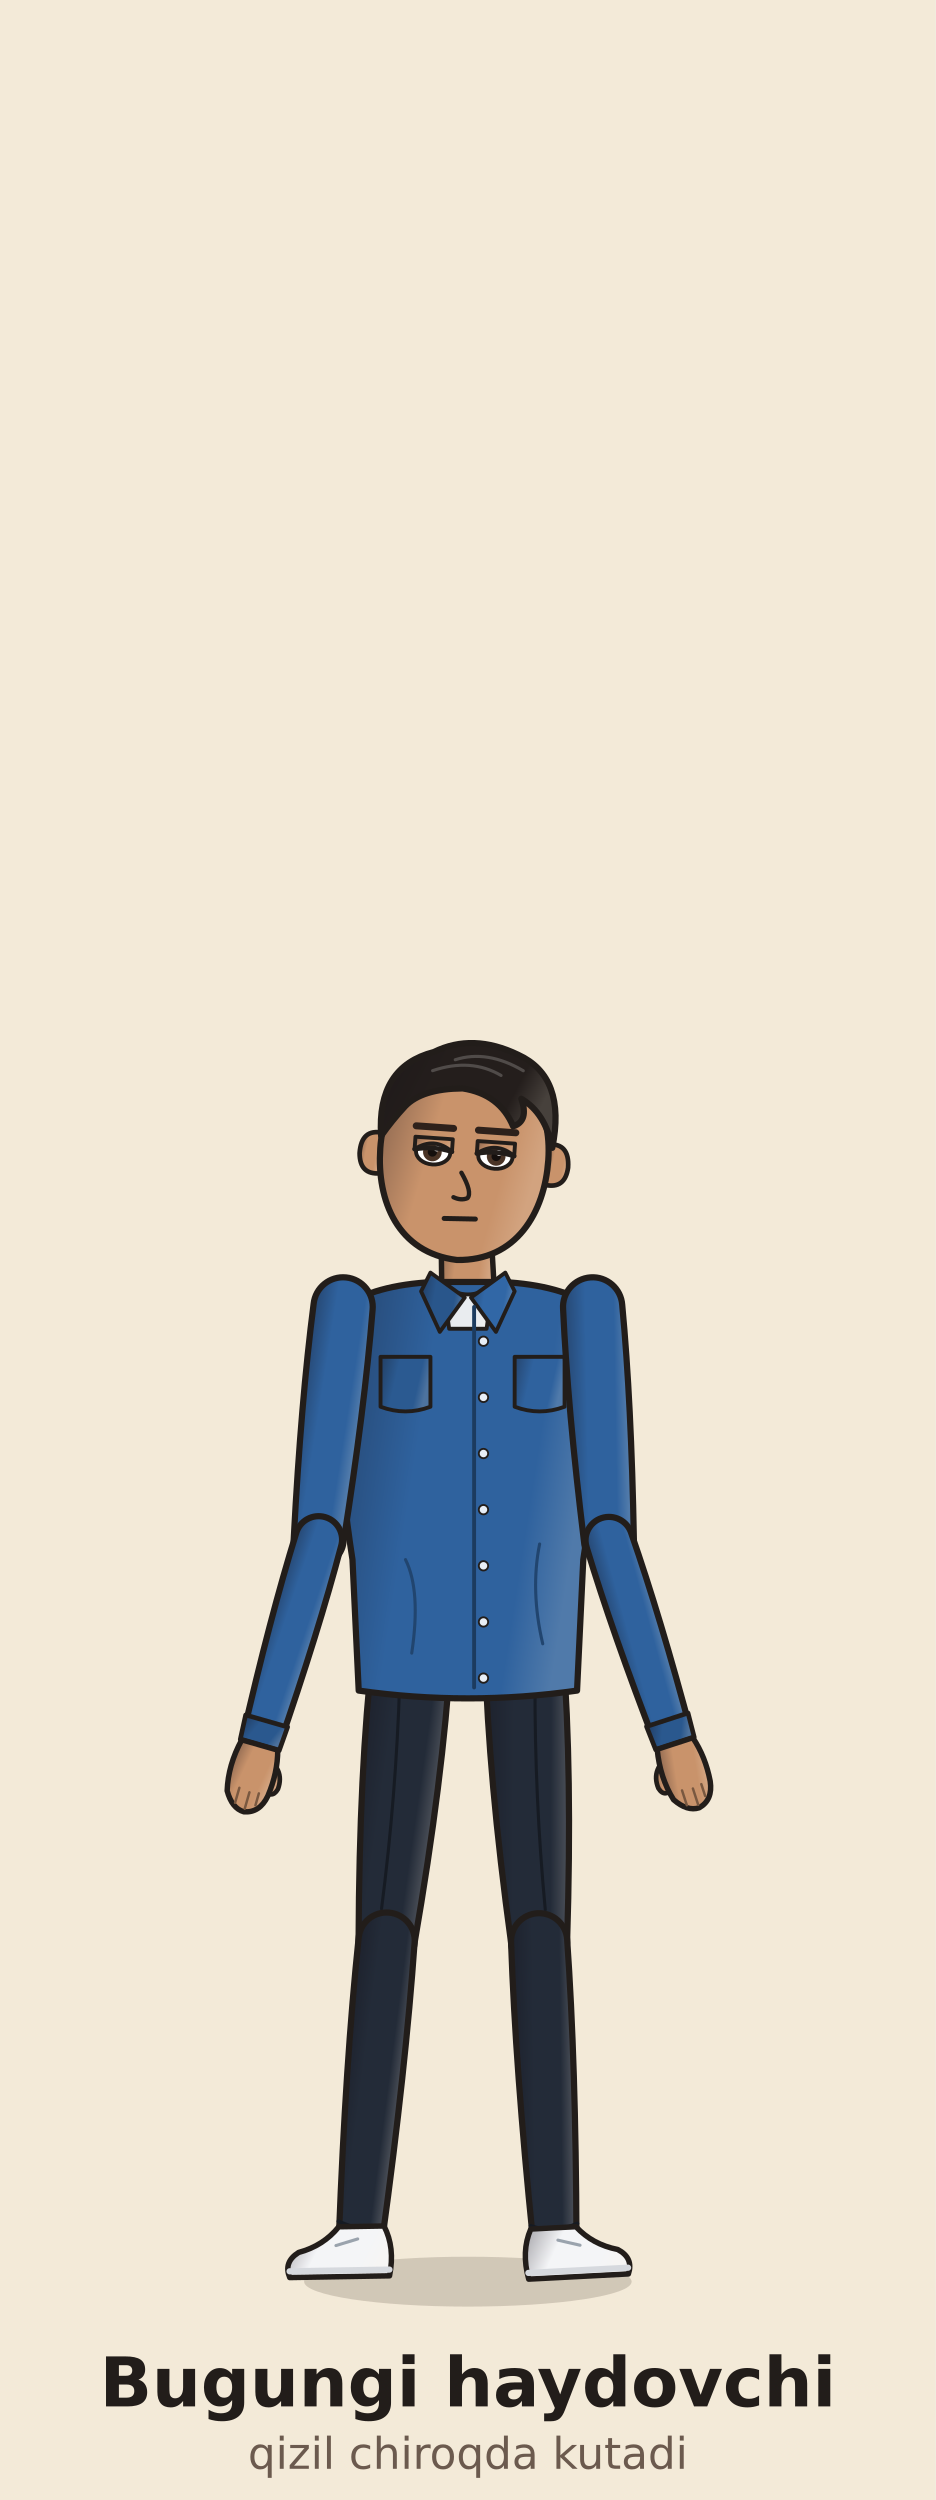
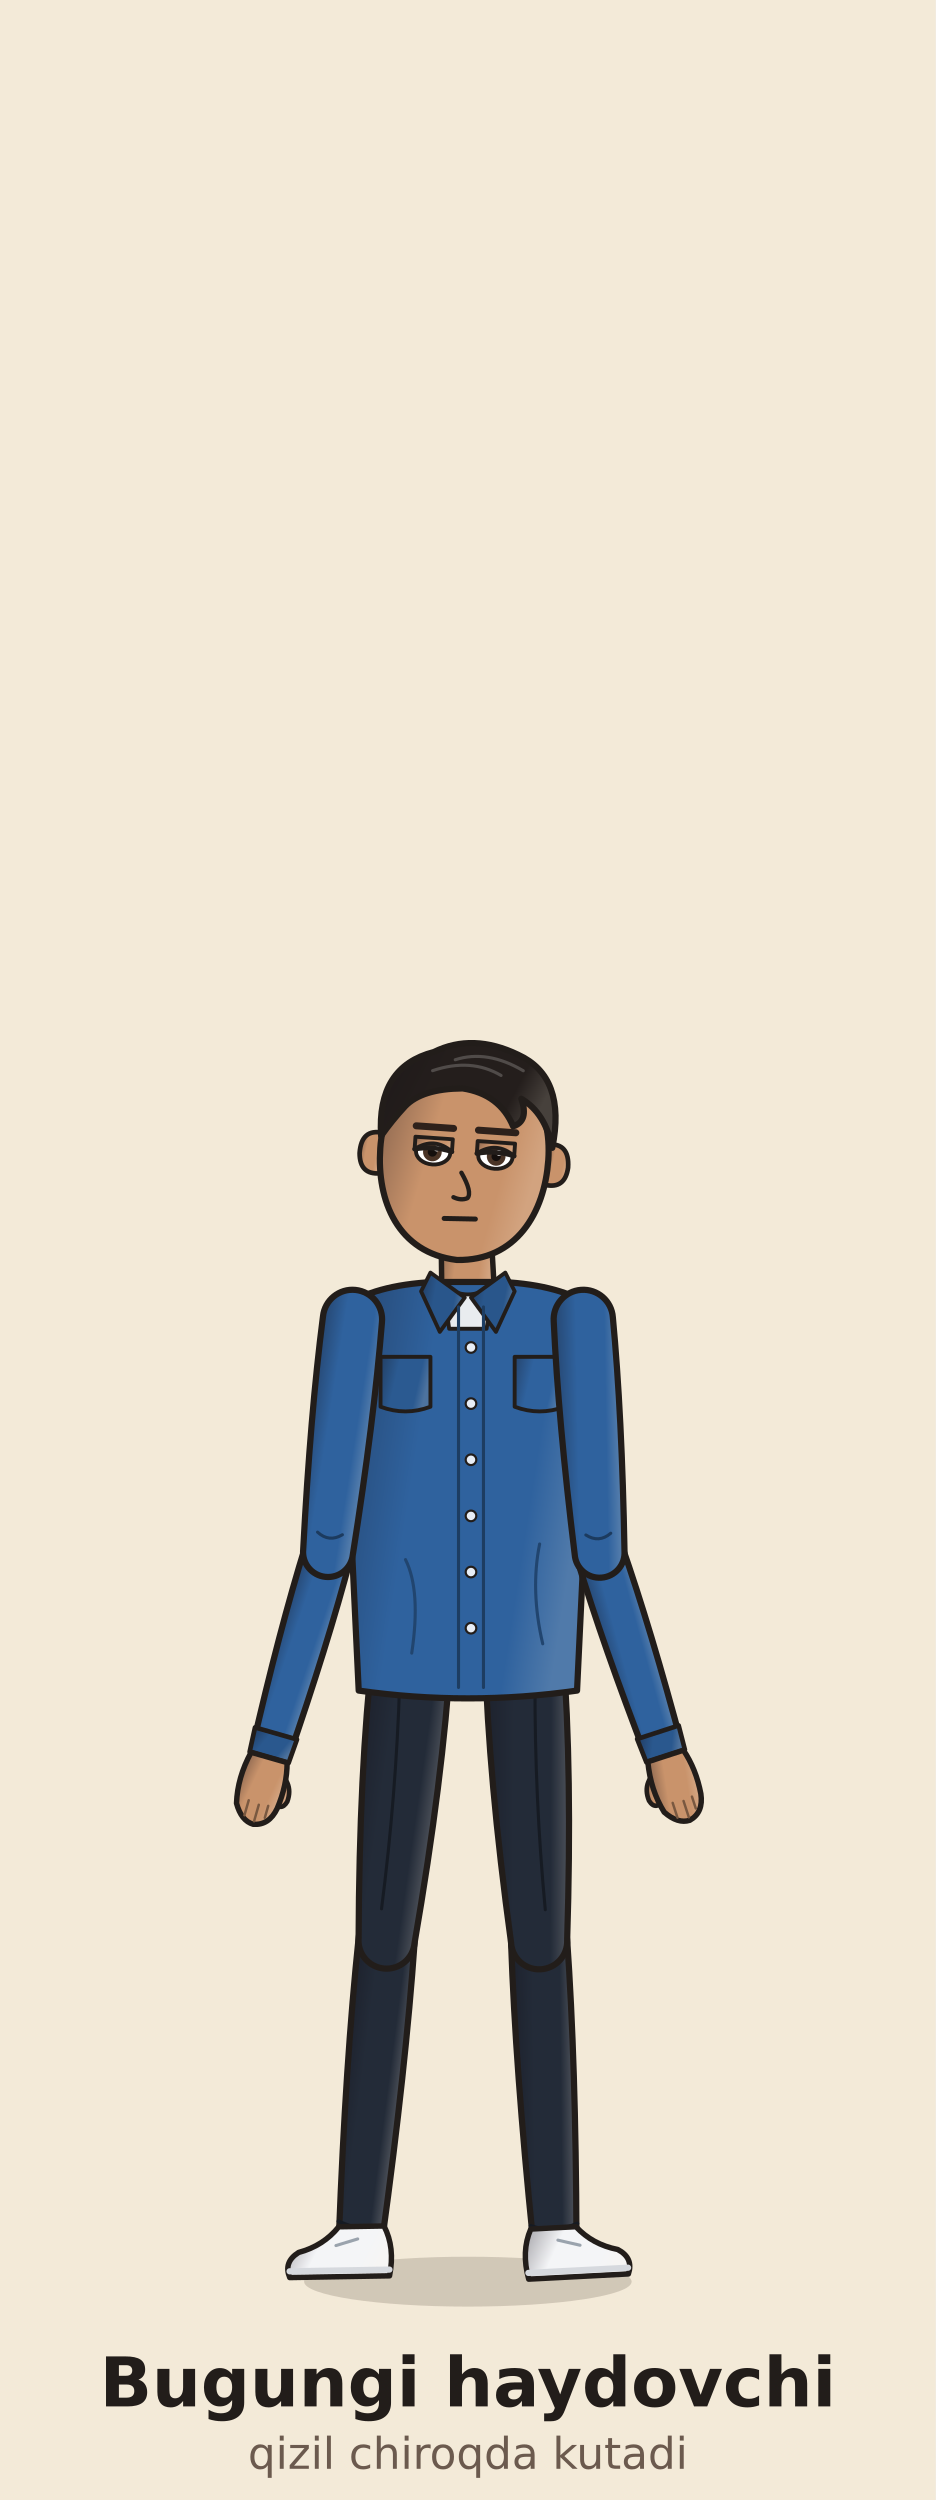
<svg xmlns="http://www.w3.org/2000/svg" viewBox="-300 -1060 600 1603" width="600" height="1603">
  <defs>
    <radialGradient id="soot" cx="0.5" cy="0.45" r="0.6">
      <stop offset="0" stop-color="#2b2523" stop-opacity="0.95" />
      <stop offset="0.7" stop-color="#4a423f" stop-opacity="0.7" />
      <stop offset="1" stop-color="#4a423f" stop-opacity="0" />
    </radialGradient>
    <linearGradient id="gh_151f33" x1="0" y1="0" x2="1" y2="0.25">
      <stop offset="0" stop-color="#141929" />
      <stop offset="0.38" stop-color="#151f33" />
      <stop offset="0.82" stop-color="#151f33" />
      <stop offset="1" stop-color="#3a4150" />
    </linearGradient>
    <linearGradient id="gh_18181b" x1="0" y1="0" x2="1" y2="0.25">
      <stop offset="0" stop-color="#16151a" />
      <stop offset="0.38" stop-color="#18181b" />
      <stop offset="0.82" stop-color="#18181b" />
      <stop offset="1" stop-color="#3d3c3b" />
    </linearGradient>
    <linearGradient id="gh_e8be9c" x1="0" y1="0" x2="1" y2="0.25">
      <stop offset="0" stop-color="#9a7e6b" />
      <stop offset="0.38" stop-color="#e8be9c" />
      <stop offset="0.82" stop-color="#e8be9c" />
      <stop offset="1" stop-color="#ecc7a8" />
    </linearGradient>
    <linearGradient id="gh_6e2a2a" x1="0" y1="0" x2="1" y2="0.25">
      <stop offset="0" stop-color="#4c2023" />
      <stop offset="0.38" stop-color="#6e2a2a" />
      <stop offset="0.82" stop-color="#6e2a2a" />
      <stop offset="1" stop-color="#854b48" />
    </linearGradient>
    <linearGradient id="gh_3b2a1f" x1="0" y1="0" x2="1" y2="0.25">
      <stop offset="0" stop-color="#2c201c" />
      <stop offset="0.38" stop-color="#3b2a1f" />
      <stop offset="0.82" stop-color="#3b2a1f" />
      <stop offset="1" stop-color="#5a4b3f" />
    </linearGradient>
    <linearGradient id="gh_162033" x1="0" y1="0" x2="1" y2="0.25">
      <stop offset="0" stop-color="#151a29" />
      <stop offset="0.38" stop-color="#162033" />
      <stop offset="0.82" stop-color="#162033" />
      <stop offset="1" stop-color="#3b4250" />
    </linearGradient>
    <linearGradient id="gh_121a29" x1="0" y1="0" x2="1" y2="0.25">
      <stop offset="0" stop-color="#121623" />
      <stop offset="0.38" stop-color="#121a29" />
      <stop offset="0.82" stop-color="#121a29" />
      <stop offset="1" stop-color="#383d47" />
    </linearGradient>
    <linearGradient id="gh_d8dee9" x1="0" y1="0" x2="1" y2="0.25">
      <stop offset="0" stop-color="#90929d" />
      <stop offset="0.38" stop-color="#d8dee9" />
      <stop offset="0.82" stop-color="#d8dee9" />
      <stop offset="1" stop-color="#dee2e9" />
    </linearGradient>
    <linearGradient id="gh_1b2840" x1="0" y1="0" x2="1" y2="0.25">
      <stop offset="0" stop-color="#181f31" />
      <stop offset="0.38" stop-color="#1b2840" />
      <stop offset="0.82" stop-color="#1b2840" />
      <stop offset="1" stop-color="#3f495b" />
    </linearGradient>
    <linearGradient id="gh_141e31" x1="0" y1="0" x2="1" y2="0.25">
      <stop offset="0" stop-color="#131928" />
      <stop offset="0.38" stop-color="#141e31" />
      <stop offset="0.82" stop-color="#141e31" />
      <stop offset="1" stop-color="#3a414e" />
    </linearGradient>
    <linearGradient id="gh_dce2ec" x1="0" y1="0" x2="1" y2="0.25">
      <stop offset="0" stop-color="#92959e" />
      <stop offset="0.38" stop-color="#dce2ec" />
      <stop offset="0.82" stop-color="#dce2ec" />
      <stop offset="1" stop-color="#e2e5eb" />
    </linearGradient>
    <linearGradient id="gh_18243a" x1="0" y1="0" x2="1" y2="0.25">
      <stop offset="0" stop-color="#161d2e" />
      <stop offset="0.38" stop-color="#18243a" />
      <stop offset="0.82" stop-color="#18243a" />
      <stop offset="1" stop-color="#3d4656" />
    </linearGradient>
    <linearGradient id="gh_1a1a1d" x1="0" y1="0" x2="1" y2="0.25">
      <stop offset="0" stop-color="#18161b" />
      <stop offset="0.38" stop-color="#1a1a1d" />
      <stop offset="0.82" stop-color="#1a1a1d" />
      <stop offset="1" stop-color="#3f3d3d" />
    </linearGradient>
    <linearGradient id="gh_c99a3e" x1="0" y1="0" x2="1" y2="0.25">
      <stop offset="0" stop-color="#876730" />
      <stop offset="0.38" stop-color="#c99a3e" />
      <stop offset="0.82" stop-color="#c99a3e" />
      <stop offset="1" stop-color="#d2a959" />
    </linearGradient>
    <linearGradient id="gh_1f1f23" x1="0" y1="0" x2="1" y2="0.25">
      <stop offset="0" stop-color="#1a191f" />
      <stop offset="0.38" stop-color="#1f1f23" />
      <stop offset="0.82" stop-color="#1f1f23" />
      <stop offset="1" stop-color="#434142" />
    </linearGradient>
    <linearGradient id="gh_1e212d" x1="0" y1="0" x2="1" y2="0.25">
      <stop offset="0" stop-color="#1a1b25" />
      <stop offset="0.38" stop-color="#1e212d" />
      <stop offset="0.82" stop-color="#1e212d" />
      <stop offset="1" stop-color="#42434b" />
    </linearGradient>
    <linearGradient id="gh_4a423f" x1="0" y1="0" x2="1" y2="0.25">
      <stop offset="0" stop-color="#363030" />
      <stop offset="0.38" stop-color="#4a423f" />
      <stop offset="0.82" stop-color="#4a423f" />
      <stop offset="1" stop-color="#675f5a" />
    </linearGradient>
    <linearGradient id="gh_3a3230" x1="0" y1="0" x2="1" y2="0.25">
      <stop offset="0" stop-color="#2c2528" />
      <stop offset="0.38" stop-color="#3a3230" />
      <stop offset="0.82" stop-color="#3a3230" />
      <stop offset="1" stop-color="#5a514d" />
    </linearGradient>
    <linearGradient id="gh_1d1715" x1="0" y1="0" x2="1" y2="0.25">
      <stop offset="0" stop-color="#191516" />
      <stop offset="0.38" stop-color="#1d1715" />
      <stop offset="0.82" stop-color="#1d1715" />
      <stop offset="1" stop-color="#413b36" />
    </linearGradient>
    <linearGradient id="gh_20222b" x1="0" y1="0" x2="1" y2="0.25">
      <stop offset="0" stop-color="#1b1b24" />
      <stop offset="0.38" stop-color="#20222b" />
      <stop offset="0.82" stop-color="#20222b" />
      <stop offset="1" stop-color="#444449" />
    </linearGradient>
    <linearGradient id="gh_1a1b22" x1="0" y1="0" x2="1" y2="0.25">
      <stop offset="0" stop-color="#18161e" />
      <stop offset="0.38" stop-color="#1a1b22" />
      <stop offset="0.82" stop-color="#1a1b22" />
      <stop offset="1" stop-color="#3f3e41" />
    </linearGradient>
    <linearGradient id="gh_a9a8a6" x1="0" y1="0" x2="1" y2="0.25">
      <stop offset="0" stop-color="#727072" />
      <stop offset="0.38" stop-color="#a9a8a6" />
      <stop offset="0.82" stop-color="#a9a8a6" />
      <stop offset="1" stop-color="#b7b4b0" />
    </linearGradient>
    <linearGradient id="gh_222733" x1="0" y1="0" x2="1" y2="0.25">
      <stop offset="0" stop-color="#1c1e29" />
      <stop offset="0.38" stop-color="#222733" />
      <stop offset="0.82" stop-color="#222733" />
      <stop offset="1" stop-color="#454850" />
    </linearGradient>
    <linearGradient id="gh_8f8d88" x1="0" y1="0" x2="1" y2="0.25">
      <stop offset="0" stop-color="#625f5f" />
      <stop offset="0.38" stop-color="#8f8d88" />
      <stop offset="0.82" stop-color="#8f8d88" />
      <stop offset="1" stop-color="#a19e97" />
    </linearGradient>
    <linearGradient id="gh_1f232e" x1="0" y1="0" x2="1" y2="0.25">
      <stop offset="0" stop-color="#1a1c26" />
      <stop offset="0.38" stop-color="#1f232e" />
      <stop offset="0.82" stop-color="#1f232e" />
      <stop offset="1" stop-color="#43454b" />
    </linearGradient>
    <linearGradient id="gh_2b221e" x1="0" y1="0" x2="1" y2="0.25">
      <stop offset="0" stop-color="#221b1c" />
      <stop offset="0.38" stop-color="#2b221e" />
      <stop offset="0.82" stop-color="#2b221e" />
      <stop offset="1" stop-color="#4d443e" />
    </linearGradient>
    <linearGradient id="gh_1d1918" x1="0" y1="0" x2="1" y2="0.25">
      <stop offset="0" stop-color="#191518" />
      <stop offset="0.38" stop-color="#1d1918" />
      <stop offset="0.82" stop-color="#1d1918" />
      <stop offset="1" stop-color="#413c39" />
    </linearGradient>
    <linearGradient id="gh_f0c9a8" x1="0" y1="0" x2="1" y2="0.25">
      <stop offset="0" stop-color="#9f8573" />
      <stop offset="0.38" stop-color="#f0c9a8" />
      <stop offset="0.82" stop-color="#f0c9a8" />
      <stop offset="1" stop-color="#f2d0b2" />
    </linearGradient>
    <linearGradient id="gh_6b4a32" x1="0" y1="0" x2="1" y2="0.25">
      <stop offset="0" stop-color="#4b3429" />
      <stop offset="0.38" stop-color="#6b4a32" />
      <stop offset="0.82" stop-color="#6b4a32" />
      <stop offset="1" stop-color="#83664f" />
    </linearGradient>
    <linearGradient id="gh_241f1e" x1="0" y1="0" x2="1" y2="0.25">
      <stop offset="0" stop-color="#1e191c" />
      <stop offset="0.38" stop-color="#241f1e" />
      <stop offset="0.82" stop-color="#241f1e" />
      <stop offset="1" stop-color="#47413e" />
    </linearGradient>
    <linearGradient id="gh_3d3533" x1="0" y1="0" x2="1" y2="0.25">
      <stop offset="0" stop-color="#2e2729" />
      <stop offset="0.38" stop-color="#3d3533" />
      <stop offset="0.82" stop-color="#3d3533" />
      <stop offset="1" stop-color="#5c5450" />
    </linearGradient>
    <linearGradient id="gh_1f1a1a" x1="0" y1="0" x2="1" y2="0.25">
      <stop offset="0" stop-color="#1a161a" />
      <stop offset="0.38" stop-color="#1f1a1a" />
      <stop offset="0.82" stop-color="#1f1a1a" />
      <stop offset="1" stop-color="#433d3b" />
    </linearGradient>
    <linearGradient id="gh_3b2d26" x1="0" y1="0" x2="1" y2="0.25">
      <stop offset="0" stop-color="#2c2221" />
      <stop offset="0.38" stop-color="#3b2d26" />
      <stop offset="0.82" stop-color="#3b2d26" />
      <stop offset="1" stop-color="#5a4d45" />
    </linearGradient>
    <linearGradient id="gh_f5f5f2" x1="0" y1="0" x2="1" y2="0.25">
      <stop offset="0" stop-color="#a2a1a2" />
      <stop offset="0.38" stop-color="#f5f5f2" />
      <stop offset="0.82" stop-color="#f5f5f2" />
      <stop offset="1" stop-color="#f7f5f0" />
    </linearGradient>
    <linearGradient id="gh_362923" x1="0" y1="0" x2="1" y2="0.25">
      <stop offset="0" stop-color="#29201f" />
      <stop offset="0.38" stop-color="#362923" />
      <stop offset="0.82" stop-color="#362923" />
      <stop offset="1" stop-color="#564a42" />
    </linearGradient>
    <linearGradient id="gh_5a4436" x1="0" y1="0" x2="1" y2="0.25">
      <stop offset="0" stop-color="#40312b" />
      <stop offset="0.38" stop-color="#5a4436" />
      <stop offset="0.82" stop-color="#5a4436" />
      <stop offset="1" stop-color="#746052" />
    </linearGradient>
    <linearGradient id="gh_1f1b1a" x1="0" y1="0" x2="1" y2="0.25">
      <stop offset="0" stop-color="#1a161a" />
      <stop offset="0.38" stop-color="#1f1b1a" />
      <stop offset="0.82" stop-color="#1f1b1a" />
      <stop offset="1" stop-color="#433e3b" />
    </linearGradient>
    <linearGradient id="gh_2f241e" x1="0" y1="0" x2="1" y2="0.25">
      <stop offset="0" stop-color="#251d1c" />
      <stop offset="0.38" stop-color="#2f241e" />
      <stop offset="0.82" stop-color="#2f241e" />
      <stop offset="1" stop-color="#50463e" />
    </linearGradient>
    <linearGradient id="gh_41322a" x1="0" y1="0" x2="1" y2="0.25">
      <stop offset="0" stop-color="#302523" />
      <stop offset="0.38" stop-color="#41322a" />
      <stop offset="0.82" stop-color="#41322a" />
      <stop offset="1" stop-color="#5f5148" />
    </linearGradient>
    <linearGradient id="gh_cfa042" x1="0" y1="0" x2="1" y2="0.25">
      <stop offset="0" stop-color="#8a6b33" />
      <stop offset="0.38" stop-color="#cfa042" />
      <stop offset="0.82" stop-color="#cfa042" />
      <stop offset="1" stop-color="#d7ae5c" />
    </linearGradient>
    <linearGradient id="gh_2e2c2a" x1="0" y1="0" x2="1" y2="0.25">
      <stop offset="0" stop-color="#242223" />
      <stop offset="0.38" stop-color="#2e2c2a" />
      <stop offset="0.82" stop-color="#2e2c2a" />
      <stop offset="1" stop-color="#4f4c48" />
    </linearGradient>
    <linearGradient id="gh_473222" x1="0" y1="0" x2="1" y2="0.25">
      <stop offset="0" stop-color="#34251e" />
      <stop offset="0.38" stop-color="#473222" />
      <stop offset="0.82" stop-color="#473222" />
      <stop offset="1" stop-color="#645141" />
    </linearGradient>
    <linearGradient id="gh_d9a582" x1="0" y1="0" x2="1" y2="0.25">
      <stop offset="0" stop-color="#906e5c" />
      <stop offset="0.38" stop-color="#d9a582" />
      <stop offset="0.82" stop-color="#d9a582" />
      <stop offset="1" stop-color="#dfb292" />
    </linearGradient>
    <linearGradient id="gh_c96e5b" x1="0" y1="0" x2="1" y2="0.25">
      <stop offset="0" stop-color="#874b43" />
      <stop offset="0.38" stop-color="#c96e5b" />
      <stop offset="0.82" stop-color="#c96e5b" />
      <stop offset="1" stop-color="#d28471" />
    </linearGradient>
    <linearGradient id="gh_6b3f2a" x1="0" y1="0" x2="1" y2="0.25">
      <stop offset="0" stop-color="#4b2d23" />
      <stop offset="0.38" stop-color="#6b3f2a" />
      <stop offset="0.82" stop-color="#6b3f2a" />
      <stop offset="1" stop-color="#835c48" />
    </linearGradient>
    <linearGradient id="gh_5c4433" x1="0" y1="0" x2="1" y2="0.25">
      <stop offset="0" stop-color="#413129" />
      <stop offset="0.38" stop-color="#5c4433" />
      <stop offset="0.82" stop-color="#5c4433" />
      <stop offset="1" stop-color="#766050" />
    </linearGradient>
    <linearGradient id="gh_4e3a2b" x1="0" y1="0" x2="1" y2="0.25">
      <stop offset="0" stop-color="#382b24" />
      <stop offset="0.38" stop-color="#4e3a2b" />
      <stop offset="0.82" stop-color="#4e3a2b" />
      <stop offset="1" stop-color="#6a5849" />
    </linearGradient>
    <linearGradient id="gh_4f6137" x1="0" y1="0" x2="1" y2="0.25">
      <stop offset="0" stop-color="#39432c" />
      <stop offset="0.38" stop-color="#4f6137" />
      <stop offset="0.82" stop-color="#4f6137" />
      <stop offset="1" stop-color="#6b7953" />
    </linearGradient>
    <linearGradient id="gh_43522f" x1="0" y1="0" x2="1" y2="0.25">
      <stop offset="0" stop-color="#313a27" />
      <stop offset="0.38" stop-color="#43522f" />
      <stop offset="0.82" stop-color="#43522f" />
      <stop offset="1" stop-color="#616c4c" />
    </linearGradient>
    <linearGradient id="gh_6b5a3e" x1="0" y1="0" x2="1" y2="0.25">
      <stop offset="0" stop-color="#4b3f30" />
      <stop offset="0.38" stop-color="#6b5a3e" />
      <stop offset="0.82" stop-color="#6b5a3e" />
      <stop offset="1" stop-color="#837359" />
    </linearGradient>
    <linearGradient id="gh_465530" x1="0" y1="0" x2="1" y2="0.25">
      <stop offset="0" stop-color="#333b28" />
      <stop offset="0.38" stop-color="#465530" />
      <stop offset="0.82" stop-color="#465530" />
      <stop offset="1" stop-color="#646f4d" />
    </linearGradient>
    <linearGradient id="gh_4b5c34" x1="0" y1="0" x2="1" y2="0.25">
      <stop offset="0" stop-color="#364029" />
      <stop offset="0.38" stop-color="#4b5c34" />
      <stop offset="0.82" stop-color="#4b5c34" />
      <stop offset="1" stop-color="#687550" />
    </linearGradient>
    <linearGradient id="gh_7a5c43" x1="0" y1="0" x2="1" y2="0.25">
      <stop offset="0" stop-color="#544033" />
      <stop offset="0.38" stop-color="#7a5c43" />
      <stop offset="0.82" stop-color="#7a5c43" />
      <stop offset="1" stop-color="#8f755d" />
    </linearGradient>
    <linearGradient id="gh_a84e6b" x1="0" y1="0" x2="1" y2="0.25">
      <stop offset="0" stop-color="#71374d" />
      <stop offset="0.38" stop-color="#a84e6b" />
      <stop offset="0.82" stop-color="#a84e6b" />
      <stop offset="1" stop-color="#b6697f" />
    </linearGradient>
    <linearGradient id="gh_2a2026" x1="0" y1="0" x2="1" y2="0.25">
      <stop offset="0" stop-color="#211a21" />
      <stop offset="0.38" stop-color="#2a2026" />
      <stop offset="0.82" stop-color="#2a2026" />
      <stop offset="1" stop-color="#4c4245" />
    </linearGradient>
    <linearGradient id="gh_dec078" x1="0" y1="0" x2="1" y2="0.25">
      <stop offset="0" stop-color="#947f55" />
      <stop offset="0.38" stop-color="#dec078" />
      <stop offset="0.82" stop-color="#dec078" />
      <stop offset="1" stop-color="#e3c98a" />
    </linearGradient>
    <linearGradient id="gh_e8d49c" x1="0" y1="0" x2="1" y2="0.25">
      <stop offset="0" stop-color="#9a8c6b" />
      <stop offset="0.38" stop-color="#e8d49c" />
      <stop offset="0.82" stop-color="#e8d49c" />
      <stop offset="1" stop-color="#ecd9a8" />
    </linearGradient>
    <linearGradient id="gh_b85c74" x1="0" y1="0" x2="1" y2="0.25">
      <stop offset="0" stop-color="#7b4053" />
      <stop offset="0.38" stop-color="#b85c74" />
      <stop offset="0.82" stop-color="#b85c74" />
      <stop offset="1" stop-color="#c37586" />
    </linearGradient>
    <linearGradient id="gh_f5d5be" x1="0" y1="0" x2="1" y2="0.25">
      <stop offset="0" stop-color="#a28c81" />
      <stop offset="0.38" stop-color="#f5d5be" />
      <stop offset="0.82" stop-color="#f5d5be" />
      <stop offset="1" stop-color="#f7dac4" />
    </linearGradient>
    <linearGradient id="gh_a8d8ea" x1="0" y1="0" x2="1" y2="0.25">
      <stop offset="0" stop-color="#718f9d" />
      <stop offset="0.38" stop-color="#a8d8ea" />
      <stop offset="0.82" stop-color="#a8d8ea" />
      <stop offset="1" stop-color="#b6dde9" />
    </linearGradient>
    <linearGradient id="gh_6e2c42" x1="0" y1="0" x2="1" y2="0.25">
      <stop offset="0" stop-color="#4c2233" />
      <stop offset="0.38" stop-color="#6e2c42" />
      <stop offset="0.82" stop-color="#6e2c42" />
      <stop offset="1" stop-color="#854c5c" />
    </linearGradient>
    <linearGradient id="gh_f6efe6" x1="0" y1="0" x2="1" y2="0.25">
      <stop offset="0" stop-color="#a39d9b" />
      <stop offset="0.38" stop-color="#f6efe6" />
      <stop offset="0.82" stop-color="#f6efe6" />
      <stop offset="1" stop-color="#f7f0e6" />
    </linearGradient>
    <linearGradient id="gh_863e56" x1="0" y1="0" x2="1" y2="0.25">
      <stop offset="0" stop-color="#5b2d3f" />
      <stop offset="0.38" stop-color="#863e56" />
      <stop offset="0.82" stop-color="#863e56" />
      <stop offset="1" stop-color="#995b6d" />
    </linearGradient>
    <linearGradient id="gh_232b38" x1="0" y1="0" x2="1" y2="0.25">
      <stop offset="0" stop-color="#1d212c" />
      <stop offset="0.38" stop-color="#232b38" />
      <stop offset="0.82" stop-color="#232b38" />
      <stop offset="1" stop-color="#464b54" />
    </linearGradient>
    <linearGradient id="gh_f4f5f7" x1="0" y1="0" x2="1" y2="0.25">
      <stop offset="0" stop-color="#a2a1a6" />
      <stop offset="0.38" stop-color="#f4f5f7" />
      <stop offset="0.82" stop-color="#f4f5f7" />
      <stop offset="1" stop-color="#f6f5f4" />
    </linearGradient>
    <linearGradient id="gh_c9936b" x1="0" y1="0" x2="1" y2="0.25">
      <stop offset="0" stop-color="#87634d" />
      <stop offset="0.38" stop-color="#c9936b" />
      <stop offset="0.82" stop-color="#c9936b" />
      <stop offset="1" stop-color="#d2a37f" />
    </linearGradient>
    <linearGradient id="gh_241e1c" x1="0" y1="0" x2="1" y2="0.25">
      <stop offset="0" stop-color="#1e191a" />
      <stop offset="0.38" stop-color="#241e1c" />
      <stop offset="0.82" stop-color="#241e1c" />
      <stop offset="1" stop-color="#47413c" />
    </linearGradient>
    <linearGradient id="gh_2f629e" x1="0" y1="0" x2="1" y2="0.25">
      <stop offset="0" stop-color="#25446d" />
      <stop offset="0.38" stop-color="#2f629e" />
      <stop offset="0.82" stop-color="#2f629e" />
      <stop offset="1" stop-color="#507aaa" />
    </linearGradient>
    <linearGradient id="gh_2a588e" x1="0" y1="0" x2="1" y2="0.25">
      <stop offset="0" stop-color="#213d63" />
      <stop offset="0.38" stop-color="#2a588e" />
      <stop offset="0.82" stop-color="#2a588e" />
      <stop offset="1" stop-color="#4c719c" />
    </linearGradient>
    <linearGradient id="gh_e9ecef" x1="0" y1="0" x2="1" y2="0.25">
      <stop offset="0" stop-color="#9b9ba0" />
      <stop offset="0.38" stop-color="#e9ecef" />
      <stop offset="0.82" stop-color="#e9ecef" />
      <stop offset="1" stop-color="#edeeee" />
    </linearGradient>
    <linearGradient id="gh_29568b" x1="0" y1="0" x2="1" y2="0.25">
      <stop offset="0" stop-color="#213c61" />
      <stop offset="0.38" stop-color="#29568b" />
      <stop offset="0.82" stop-color="#29568b" />
      <stop offset="1" stop-color="#4b709a" />
    </linearGradient>
-     <linearGradient id="gh_3167a6" x1="0" y1="0" x2="1" y2="0.25">
-       <stop offset="0" stop-color="#264772" />
-       <stop offset="0.38" stop-color="#3167a6" />
-       <stop offset="0.82" stop-color="#3167a6" />
-       <stop offset="1" stop-color="#527eb0" />
-     </linearGradient>
    <linearGradient id="gh_2b5a91" x1="0" y1="0" x2="1" y2="0.25">
      <stop offset="0" stop-color="#223f64" />
      <stop offset="0.38" stop-color="#2b5a91" />
      <stop offset="0.82" stop-color="#2b5a91" />
      <stop offset="1" stop-color="#4d739f" />
    </linearGradient>
    <linearGradient id="horseBody" x1="0.3" y1="0" x2="0.1" y2="1">
      <stop offset="0" stop-color="#a86843" />
      <stop offset="0.4" stop-color="#8c5332" />
      <stop offset="0.8" stop-color="#8c5332" />
      <stop offset="1" stop-color="#633820" />
    </linearGradient>
    <linearGradient id="horseFar" x1="0" y1="0" x2="0" y2="1">
      <stop offset="0" stop-color="#5e351e" />
      <stop offset="1" stop-color="#4a2a18" />
    </linearGradient>
    <linearGradient id="gh_1f1c1a" x1="0" y1="0" x2="1" y2="0.25">
      <stop offset="0" stop-color="#1a171a" />
      <stop offset="0.38" stop-color="#1f1c1a" />
      <stop offset="0.82" stop-color="#1f1c1a" />
      <stop offset="1" stop-color="#433f3b" />
    </linearGradient>
    <linearGradient id="gh_2e2018" x1="0" y1="0" x2="1" y2="0.25">
      <stop offset="0" stop-color="#241a18" />
      <stop offset="0.38" stop-color="#2e2018" />
      <stop offset="0.82" stop-color="#2e2018" />
      <stop offset="1" stop-color="#4f4239" />
+     </linearGradient>
+     <linearGradient id="gh_3a2e28" x1="0" y1="0" x2="1" y2="0.25">
+       <stop offset="0" stop-color="#2c2322" />
+       <stop offset="0.38" stop-color="#3a2e28" />
+       <stop offset="0.82" stop-color="#3a2e28" />
+       <stop offset="1" stop-color="#5a4e46" />
    </linearGradient>
    <linearGradient id="gh_704228" x1="0" y1="0" x2="1" y2="0.25">
      <stop offset="0" stop-color="#4e3022" />
      <stop offset="0.38" stop-color="#704228" />
      <stop offset="0.82" stop-color="#704228" />
      <stop offset="1" stop-color="#875f46" />
    </linearGradient>
  </defs>
  <rect x="-300" y="-1060" width="600" height="1603" fill="#f3ead8" />
  <g id="bugungi_haydovchi">
    <ellipse id="bugungi_haydovchi_contact_shadow" cx="0" cy="403" rx="105" ry="16" fill="#3a2a20" opacity="0.18" />
    <g id="bugungi_haydovchi_pelvis" data-pivot="0.0,0.0" transform="translate(0.0,0.0)">
      <g id="bugungi_haydovchi_thigh_R" data-pivot="-36.0,0.0" transform="translate(-36.0,0.0) rotate(5)">
-         <path d="M 25,0 Q 27.0,77.7 18,185 A 18 18 0 0 1 -18,185 Q -27.0,77.7 -25,0 A 25 25 0 0 1 25,0 Z" fill="url(#gh_232b38)" stroke="#221d1a" stroke-width="4" stroke-linejoin="round" stroke-linecap="round" />
-         <path d="M -6,20 Q -2,92.5 -5,165" fill="none" stroke="#161b23" stroke-width="2" stroke-linecap="round" stroke-linejoin="round" />
        <g id="bugungi_haydovchi_shin_R" data-pivot="0.0,185.0" transform="translate(0.0,185.0)">
          <path d="M 18,0 Q 19.4,79.8 14,190 A 14 14 0 0 1 -14,190 Q -19.4,79.8 -18,0 A 18 18 0 0 1 18,0 Z" fill="url(#gh_232b38)" stroke="#221d1a" stroke-width="4" stroke-linejoin="round" stroke-linecap="round" />
          <path d="M -15,182 Q 0,188 15,182" fill="none" stroke="#151a22" stroke-width="2.5" stroke-linecap="round" stroke-linejoin="round" />
          <g id="bugungi_haydovchi_foot_R" data-pivot="0.0,190.0" transform="translate(0.0,190.0) rotate(-6)">
            <path d="M 15,-6 L -14,-6 Q -24,6 -40,10 Q -50,16 -46,26 L 18,26 Q 22,8 15,-6 Z" fill="url(#gh_f4f5f7)" stroke="#221d1a" stroke-width="3.5" stroke-linejoin="round" stroke-linecap="round" />
            <path d="M 18,22 L -46,22" fill="none" stroke="#d6d9de" stroke-width="4" stroke-linecap="round" stroke-linejoin="round" />
            <path d="M -2,2 L -16,6" fill="none" stroke="#9aa3ad" stroke-width="2" stroke-linecap="round" stroke-linejoin="round" />
          </g>
        </g>
+         <path d="M 25,0 Q 27.0,77.7 18,185 A 18 18 0 0 1 -18,185 Q -27.0,77.7 -25,0 A 25 25 0 0 1 25,0 Z" fill="url(#gh_232b38)" stroke="#221d1a" stroke-width="4" stroke-linejoin="round" stroke-linecap="round" />
+         <path d="M -6,20 Q -2,92.5 -5,165" fill="none" stroke="#161b23" stroke-width="2" stroke-linecap="round" stroke-linejoin="round" />
      </g>
      <g id="bugungi_haydovchi_thigh_L" data-pivot="36.0,0.0" transform="translate(36.0,0.0) rotate(-3)">
-         <path d="M 25,0 Q 27.0,77.7 18,185 A 18 18 0 0 1 -18,185 Q -27.0,77.7 -25,0 A 25 25 0 0 1 25,0 Z" fill="url(#gh_232b38)" stroke="#221d1a" stroke-width="4" stroke-linejoin="round" stroke-linecap="round" />
-         <path d="M 6,20 Q 2,92.5 5,165" fill="none" stroke="#161b23" stroke-width="2" stroke-linecap="round" stroke-linejoin="round" />
        <g id="bugungi_haydovchi_shin_L" data-pivot="0.0,185.0" transform="translate(0.0,185.0)">
          <path d="M 18,0 Q 19.4,79.8 14,190 A 14 14 0 0 1 -14,190 Q -19.4,79.8 -18,0 A 18 18 0 0 1 18,0 Z" fill="url(#gh_232b38)" stroke="#221d1a" stroke-width="4" stroke-linejoin="round" stroke-linecap="round" />
          <path d="M -15,182 Q 0,188 15,182" fill="none" stroke="#151a22" stroke-width="2.5" stroke-linecap="round" stroke-linejoin="round" />
          <g id="bugungi_haydovchi_foot_L" data-pivot="0.0,190.0" transform="translate(0.0,190.0)">
            <path d="M -15,-6 L 14,-6 Q 24,6 40,10 Q 50,16 46,26 L -18,26 Q -22,8 -15,-6 Z" fill="url(#gh_f4f5f7)" stroke="#221d1a" stroke-width="3.5" stroke-linejoin="round" stroke-linecap="round" />
            <path d="M -18,22 L 46,22" fill="none" stroke="#d6d9de" stroke-width="4" stroke-linecap="round" stroke-linejoin="round" />
            <path d="M 2,2 L 16,6" fill="none" stroke="#9aa3ad" stroke-width="2" stroke-linecap="round" stroke-linejoin="round" />
          </g>
        </g>
+         <path d="M 25,0 Q 27.0,77.7 18,185 A 18 18 0 0 1 -18,185 Q -27.0,77.7 -25,0 A 25 25 0 0 1 25,0 Z" fill="url(#gh_232b38)" stroke="#221d1a" stroke-width="4" stroke-linejoin="round" stroke-linecap="round" />
+         <path d="M 6,20 Q 2,92.5 5,165" fill="none" stroke="#161b23" stroke-width="2" stroke-linecap="round" stroke-linejoin="round" />
      </g>
      <g id="bugungi_haydovchi_torso" data-pivot="0.0,0.0" transform="translate(0.0,0.0)">
        <g id="bugungi_haydovchi_neck" data-pivot="0.0,-236.0" transform="translate(0.0,-236.0) rotate(-2)">
          <path d="M -17,10 L -16,-34 Q 0,-40 16,-34 L 17,10 Z" fill="url(#gh_c9936b)" stroke="#221d1a" stroke-width="3.5" stroke-linejoin="round" stroke-linecap="round" />
          <g id="bugungi_haydovchi_head" data-pivot="0.0,-78.0" transform="translate(0.0,-78.0) rotate(6)">
            <g id="bugungi_haydovchi_ear_R" data-pivot="-53.0,-4.0" transform="translate(-53.0,-4.0)">
              <path d="M 0,-12 Q -14,-14 -14,2 Q -13,16 0,14 Z" fill="url(#gh_c9936b)" stroke="#221d1a" stroke-width="3" stroke-linejoin="round" stroke-linecap="round" />
            </g>
            <g id="bugungi_haydovchi_ear_L" data-pivot="53.0,-4.0" transform="translate(53.0,-4.0)">
              <path d="M 0,-12 Q 14,-14 14,2 Q 13,16 0,14 Z" fill="url(#gh_c9936b)" stroke="#221d1a" stroke-width="3" stroke-linejoin="round" stroke-linecap="round" />
            </g>
            <path d="M 0,-64 C 36,-64 54,-40 54,-6 C 54,28 38,60 0,62 C -38,60 -54,28 -54,-6 C -54,-40 -36,-64 0,-64 Z" fill="url(#gh_c9936b)" stroke="#221d1a" stroke-width="4" stroke-linejoin="round" stroke-linecap="round" />
            <g id="bugungi_haydovchi_eye_L" data-pivot="0.0,0.0" transform="translate(0.0,0.0)">
              <ellipse cx="20.0" cy="-6.0" rx="11" ry="8" fill="#ffffff" stroke="#221d1a" stroke-width="2.5" />
              <circle cx="20.5" cy="-6.0" r="6" fill="#4a3426" />
              <circle cx="20.5" cy="-6.0" r="3.0" fill="#140f0d" />
              <circle cx="22.2" cy="-8.4" r="1.9" fill="#ffffff" />
              <path d="M 8,-7 Q 20,-16 32,-7 L 32,-15 L 8,-15 Z" fill="url(#gh_c9936b)" stroke="#221d1a" stroke-width="2.5" stroke-linejoin="round" stroke-linecap="round" />
              <path d="M 8,-7 Q 20,-10 32,-7" fill="none" stroke="#221d1a" stroke-width="3" stroke-linecap="round" stroke-linejoin="round" />
            </g>
            <g id="bugungi_haydovchi_eye_R" data-pivot="0.0,0.0" transform="translate(0.0,0.0)">
              <ellipse cx="-20.0" cy="-6.0" rx="11" ry="8" fill="#ffffff" stroke="#221d1a" stroke-width="2.5" />
              <circle cx="-20.5" cy="-6.0" r="6" fill="#4a3426" />
              <circle cx="-20.5" cy="-6.0" r="3.0" fill="#140f0d" />
              <circle cx="-17.8" cy="-8.4" r="1.9" fill="#ffffff" />
              <path d="M -32,-7 Q -20,-16 -8,-7 L -8,-15 L -32,-15 Z" fill="url(#gh_c9936b)" stroke="#221d1a" stroke-width="2.5" stroke-linejoin="round" stroke-linecap="round" />
              <path d="M -32,-7 Q -20,-10 -8,-7" fill="none" stroke="#221d1a" stroke-width="3" stroke-linecap="round" stroke-linejoin="round" />
            </g>
            <g id="bugungi_haydovchi_brow_L" data-pivot="0.0,0.0" transform="translate(0.0,0.0)">
              <path d="M 8,-22 L 32,-22" fill="none" stroke="#2e211b" stroke-width="4.5" stroke-linecap="round" stroke-linejoin="round" />
            </g>
            <g id="bugungi_haydovchi_brow_R" data-pivot="0.0,0.0" transform="translate(0.0,0.0)">
              <path d="M -8,-22 L -32,-22" fill="none" stroke="#2e211b" stroke-width="4.5" stroke-linecap="round" stroke-linejoin="round" />
            </g>
            <g id="bugungi_haydovchi_nose" data-pivot="0.0,14.0" transform="translate(0.0,14.0)">
              <path d="M -1,-8 Q 7,4 4,8 Q 0,10 -5,8" fill="none" stroke="#221d1a" stroke-width="2.8" stroke-linecap="round" stroke-linejoin="round" />
            </g>
            <g id="bugungi_haydovchi_mouth" data-pivot="0.0,0.0" transform="translate(0.0,0.0)">
              <path d="M -10,36 L 10,35" fill="none" stroke="#221d1a" stroke-width="3.2" stroke-linecap="round" stroke-linejoin="round" />
            </g>
            <g id="bugungi_haydovchi_hat" data-pivot="0.0,0.0" transform="translate(0.0,0.0)">
              <path d="M -54,-14 Q -60,-58 -24,-70 Q 0,-84 30,-72 Q 62,-60 56,-14 Q 50,-36 34,-44 Q 40,-30 30,-26 Q 20,-46 -4,-48 Q -30,-46 -40,-34 Q -48,-24 -54,-14 Z" fill="url(#gh_241e1c)" stroke="#221d1a" stroke-width="4" stroke-linejoin="round" stroke-linecap="round" />
              <path d="M -10,-66 Q 10,-74 34,-62 M -24,-58 Q 0,-68 20,-58" fill="none" stroke="#504b49" stroke-width="2" stroke-linecap="round" stroke-linejoin="round" />
            </g>
          </g>
        </g>
        <path d="M -22,-238 Q -60,-236 -80,-222 Q -88,-150 -74,-60 L -70,24 Q 0,34 70,24 L 74,-60 Q 88,-150 80,-222 Q 60,-236 22,-238 Z" fill="url(#gh_2f629e)" stroke="#221d1a" stroke-width="4" stroke-linejoin="round" stroke-linecap="round" />
        <path d="M -16,-236 Q 0,-224 16,-236 L 12,-208 L -12,-208 Z" fill="url(#gh_e9ecef)" stroke="#221d1a" stroke-width="2.5" stroke-linejoin="round" stroke-linecap="round" />
        <path d="M -24,-244 L -2,-228 L -18,-206 L -30,-232 Z" fill="url(#gh_29568b)" stroke="#221d1a" stroke-width="2.5" stroke-linejoin="round" stroke-linecap="round" />
-         <path d="M 24,-244 L 2,-228 L 18,-206 L 30,-232 Z" fill="url(#gh_3167a6)" stroke="#221d1a" stroke-width="2.5" stroke-linejoin="round" stroke-linecap="round" />
-         <path d="M 4,-222 L 4,22" fill="none" stroke="#1c3b5f" stroke-width="2.5" stroke-linecap="round" stroke-linejoin="round" />
-         <circle cx="10.0" cy="-200.0" r="3" fill="#e8eef6" stroke="#221d1a" stroke-width="1.2" />
-         <circle cx="10.0" cy="-164.0" r="3" fill="#e8eef6" stroke="#221d1a" stroke-width="1.2" />
-         <circle cx="10.0" cy="-128.0" r="3" fill="#e8eef6" stroke="#221d1a" stroke-width="1.2" />
-         <circle cx="10.0" cy="-92.0" r="3" fill="#e8eef6" stroke="#221d1a" stroke-width="1.2" />
-         <circle cx="10.0" cy="-56.0" r="3" fill="#e8eef6" stroke="#221d1a" stroke-width="1.2" />
-         <circle cx="10.0" cy="-20.0" r="3" fill="#e8eef6" stroke="#221d1a" stroke-width="1.2" />
-         <circle cx="10.0" cy="16.0" r="3" fill="#e8eef6" stroke="#221d1a" stroke-width="1.2" />
+         <path d="M 24,-244 L 2,-228 L 18,-206 L 30,-232 Z" fill="url(#gh_29568b)" stroke="#221d1a" stroke-width="2.5" stroke-linejoin="round" stroke-linecap="round" />
+         <path d="M -6,-222 L -6,22 M 10,-222 L 10,22" fill="none" stroke="#1d3d62" stroke-width="2" stroke-linecap="round" stroke-linejoin="round" />
+         <circle cx="2.0" cy="-196.0" r="3.4" fill="#e8eef6" stroke="#221d1a" stroke-width="1.4" />
+         <circle cx="2.0" cy="-160.0" r="3.4" fill="#e8eef6" stroke="#221d1a" stroke-width="1.4" />
+         <circle cx="2.0" cy="-124.0" r="3.4" fill="#e8eef6" stroke="#221d1a" stroke-width="1.4" />
+         <circle cx="2.0" cy="-88.0" r="3.4" fill="#e8eef6" stroke="#221d1a" stroke-width="1.4" />
+         <circle cx="2.0" cy="-52.0" r="3.4" fill="#e8eef6" stroke="#221d1a" stroke-width="1.4" />
+         <circle cx="2.0" cy="-16.0" r="3.4" fill="#e8eef6" stroke="#221d1a" stroke-width="1.4" />
        <path d="M -56,-190 L -24,-190 L -24,-158 Q -40,-152 -56,-158 Z" fill="url(#gh_2b5a91)" stroke="#221d1a" stroke-width="2.5" stroke-linejoin="round" stroke-linecap="round" />
        <path d="M 30,-190 L 62,-190 L 62,-158 Q 46,-152 30,-158 Z" fill="url(#gh_2f629e)" stroke="#221d1a" stroke-width="2.5" stroke-linejoin="round" stroke-linecap="round" />
        <path d="M -40,-60 Q -30,-40 -36,0 M 46,-70 Q 40,-40 48,-6" fill="none" stroke="#21456f" stroke-width="2" stroke-linecap="round" stroke-linejoin="round" />
-         <g id="bugungi_haydovchi_upper_arm_R" data-pivot="-80.0,-222.0" transform="translate(-80.0,-222.0) rotate(6)">
-           <path d="M 19,0 Q 20.5,63.0 16,150 A 16 16 0 0 1 -16,150 Q -20.5,63.0 -19,0 A 19 19 0 0 1 19,0 Z" fill="url(#gh_2f629e)" stroke="#221d1a" stroke-width="4" stroke-linejoin="round" stroke-linecap="round" />
-           <path d="M -8,138 Q 0,144 8,138" fill="none" stroke="#1c3b5f" stroke-width="2" stroke-linecap="round" stroke-linejoin="round" />
+         <g id="bugungi_haydovchi_upper_arm_R" data-pivot="-74.0,-214.0" transform="translate(-74.0,-214.0) rotate(6)">
          <g id="bugungi_haydovchi_forearm_R" data-pivot="0.0,150.0" transform="translate(0.0,150.0) rotate(10)">
-             <path d="M 15,0 Q 16.2,56.7 12,135 A 12 12 0 0 1 -12,135 Q -16.2,56.7 -15,0 A 15 15 0 0 1 15,0 Z" fill="url(#gh_2f629e)" stroke="#221d1a" stroke-width="4" stroke-linejoin="round" stroke-linecap="round" />
-             <path d="M -14,121 L 14,121 L 13,137 L -13,137 Z" fill="url(#gh_2a588e)" stroke="#221d1a" stroke-width="3" stroke-linejoin="round" stroke-linecap="round" />
+             <path d="M 15.0,0 Q 16.2,56.7 12.0,135 A 12.0 12.0 0 0 1 -12.0,135 Q -16.2,56.7 -15.0,0 A 15.0 15.0 0 0 1 15.0,0 Z" fill="url(#gh_2f629e)" stroke="#221d1a" stroke-width="4" stroke-linejoin="round" stroke-linecap="round" />
+             <path d="M -14.0,121 L 14.0,121 L 13.0,137 L -13.0,137 Z" fill="url(#gh_2a588e)" stroke="#221d1a" stroke-width="3" stroke-linejoin="round" stroke-linecap="round" />
            <g id="bugungi_haydovchi_hand_R" data-pivot="0.0,137.0" transform="translate(0.0,137.0)">
              <path d="M 4,6 Q 20,10 19,24 Q 17,32 9,26 Z" fill="url(#gh_c9936b)" stroke="#221d1a" stroke-width="3" stroke-linejoin="round" stroke-linecap="round" />
              <path d="M -12,0 Q -16,18 -12,34 Q -6,44 2,44 Q 12,42 14,30 Q 16,14 12,0 Z" fill="url(#gh_c9936b)" stroke="#221d1a" stroke-width="3.5" stroke-linejoin="round" stroke-linecap="round" />
              <path d="M -5,30 L -5,40 M 2,31 L 2,42 M 8,30 L 8,38" fill="none" stroke="#795840" stroke-width="1.6" stroke-linecap="round" stroke-linejoin="round" />
            </g>
          </g>
+           <path d="M 19.0,0 Q 20.5,63.0 16.0,150 A 16.0 16.0 0 0 1 -16.0,150 Q -20.5,63.0 -19.0,0 A 19.0 19.0 0 0 1 19.0,0 Z" fill="url(#gh_2f629e)" stroke="#221d1a" stroke-width="4" stroke-linejoin="round" stroke-linecap="round" />
+           <path d="M -8,138 Q 0,144 8,138" fill="none" stroke="#1c3b5f" stroke-width="2" stroke-linecap="round" stroke-linejoin="round" />
        </g>
-         <g id="bugungi_haydovchi_upper_arm_L" data-pivot="80.0,-222.0" transform="translate(80.0,-222.0) rotate(-4)">
-           <path d="M 19,0 Q 20.5,63.0 16,150 A 16 16 0 0 1 -16,150 Q -20.5,63.0 -19,0 A 19 19 0 0 1 19,0 Z" fill="url(#gh_2f629e)" stroke="#221d1a" stroke-width="4" stroke-linejoin="round" stroke-linecap="round" />
-           <path d="M -8,138 Q 0,144 8,138" fill="none" stroke="#1c3b5f" stroke-width="2" stroke-linecap="round" stroke-linejoin="round" />
+         <g id="bugungi_haydovchi_upper_arm_L" data-pivot="74.0,-214.0" transform="translate(74.0,-214.0) rotate(-4)">
          <g id="bugungi_haydovchi_forearm_L" data-pivot="0.0,150.0" transform="translate(0.0,150.0) rotate(-14)">
-             <path d="M 15,0 Q 16.2,56.7 12,135 A 12 12 0 0 1 -12,135 Q -16.2,56.7 -15,0 A 15 15 0 0 1 15,0 Z" fill="url(#gh_2f629e)" stroke="#221d1a" stroke-width="4" stroke-linejoin="round" stroke-linecap="round" />
-             <path d="M -14,121 L 14,121 L 13,137 L -13,137 Z" fill="url(#gh_2a588e)" stroke="#221d1a" stroke-width="3" stroke-linejoin="round" stroke-linecap="round" />
+             <path d="M 15.0,0 Q 16.2,56.7 12.0,135 A 12.0 12.0 0 0 1 -12.0,135 Q -16.2,56.7 -15.0,0 A 15.0 15.0 0 0 1 15.0,0 Z" fill="url(#gh_2f629e)" stroke="#221d1a" stroke-width="4" stroke-linejoin="round" stroke-linecap="round" />
+             <path d="M -14.0,121 L 14.0,121 L 13.0,137 L -13.0,137 Z" fill="url(#gh_2a588e)" stroke="#221d1a" stroke-width="3" stroke-linejoin="round" stroke-linecap="round" />
            <g id="bugungi_haydovchi_hand_L" data-pivot="0.0,137.0" transform="translate(0.0,137.0)">
              <path d="M -4,6 Q -20,10 -19,24 Q -17,32 -9,26 Z" fill="url(#gh_c9936b)" stroke="#221d1a" stroke-width="3" stroke-linejoin="round" stroke-linecap="round" />
              <path d="M -12,0 Q -16,18 -12,34 Q -6,44 2,44 Q 12,42 14,30 Q 16,14 12,0 Z" fill="url(#gh_c9936b)" stroke="#221d1a" stroke-width="3.5" stroke-linejoin="round" stroke-linecap="round" />
              <path d="M -5,30 L -5,40 M 2,31 L 2,42 M 8,30 L 8,38" fill="none" stroke="#795840" stroke-width="1.6" stroke-linecap="round" stroke-linejoin="round" />
            </g>
          </g>
+           <path d="M 19.0,0 Q 20.5,63.0 16.0,150 A 16.0 16.0 0 0 1 -16.0,150 Q -20.5,63.0 -19.0,0 A 19.0 19.0 0 0 1 19.0,0 Z" fill="url(#gh_2f629e)" stroke="#221d1a" stroke-width="4" stroke-linejoin="round" stroke-linecap="round" />
+           <path d="M -8,138 Q 0,144 8,138" fill="none" stroke="#1c3b5f" stroke-width="2" stroke-linecap="round" stroke-linejoin="round" />
        </g>
      </g>
    </g>
  </g>
  <text x="0" y="483" text-anchor="middle" font-family="'Trebuchet MS', 'DejaVu Sans', Arial, sans-serif" font-size="44" font-weight="700" fill="#221d1a">Bugungi haydovchi</text>
  <text x="0" y="523" text-anchor="middle" font-family="'Trebuchet MS', 'DejaVu Sans', Arial, sans-serif" font-size="28" fill="#6b5a4e">qizil chiroqda kutadi</text>
</svg>
